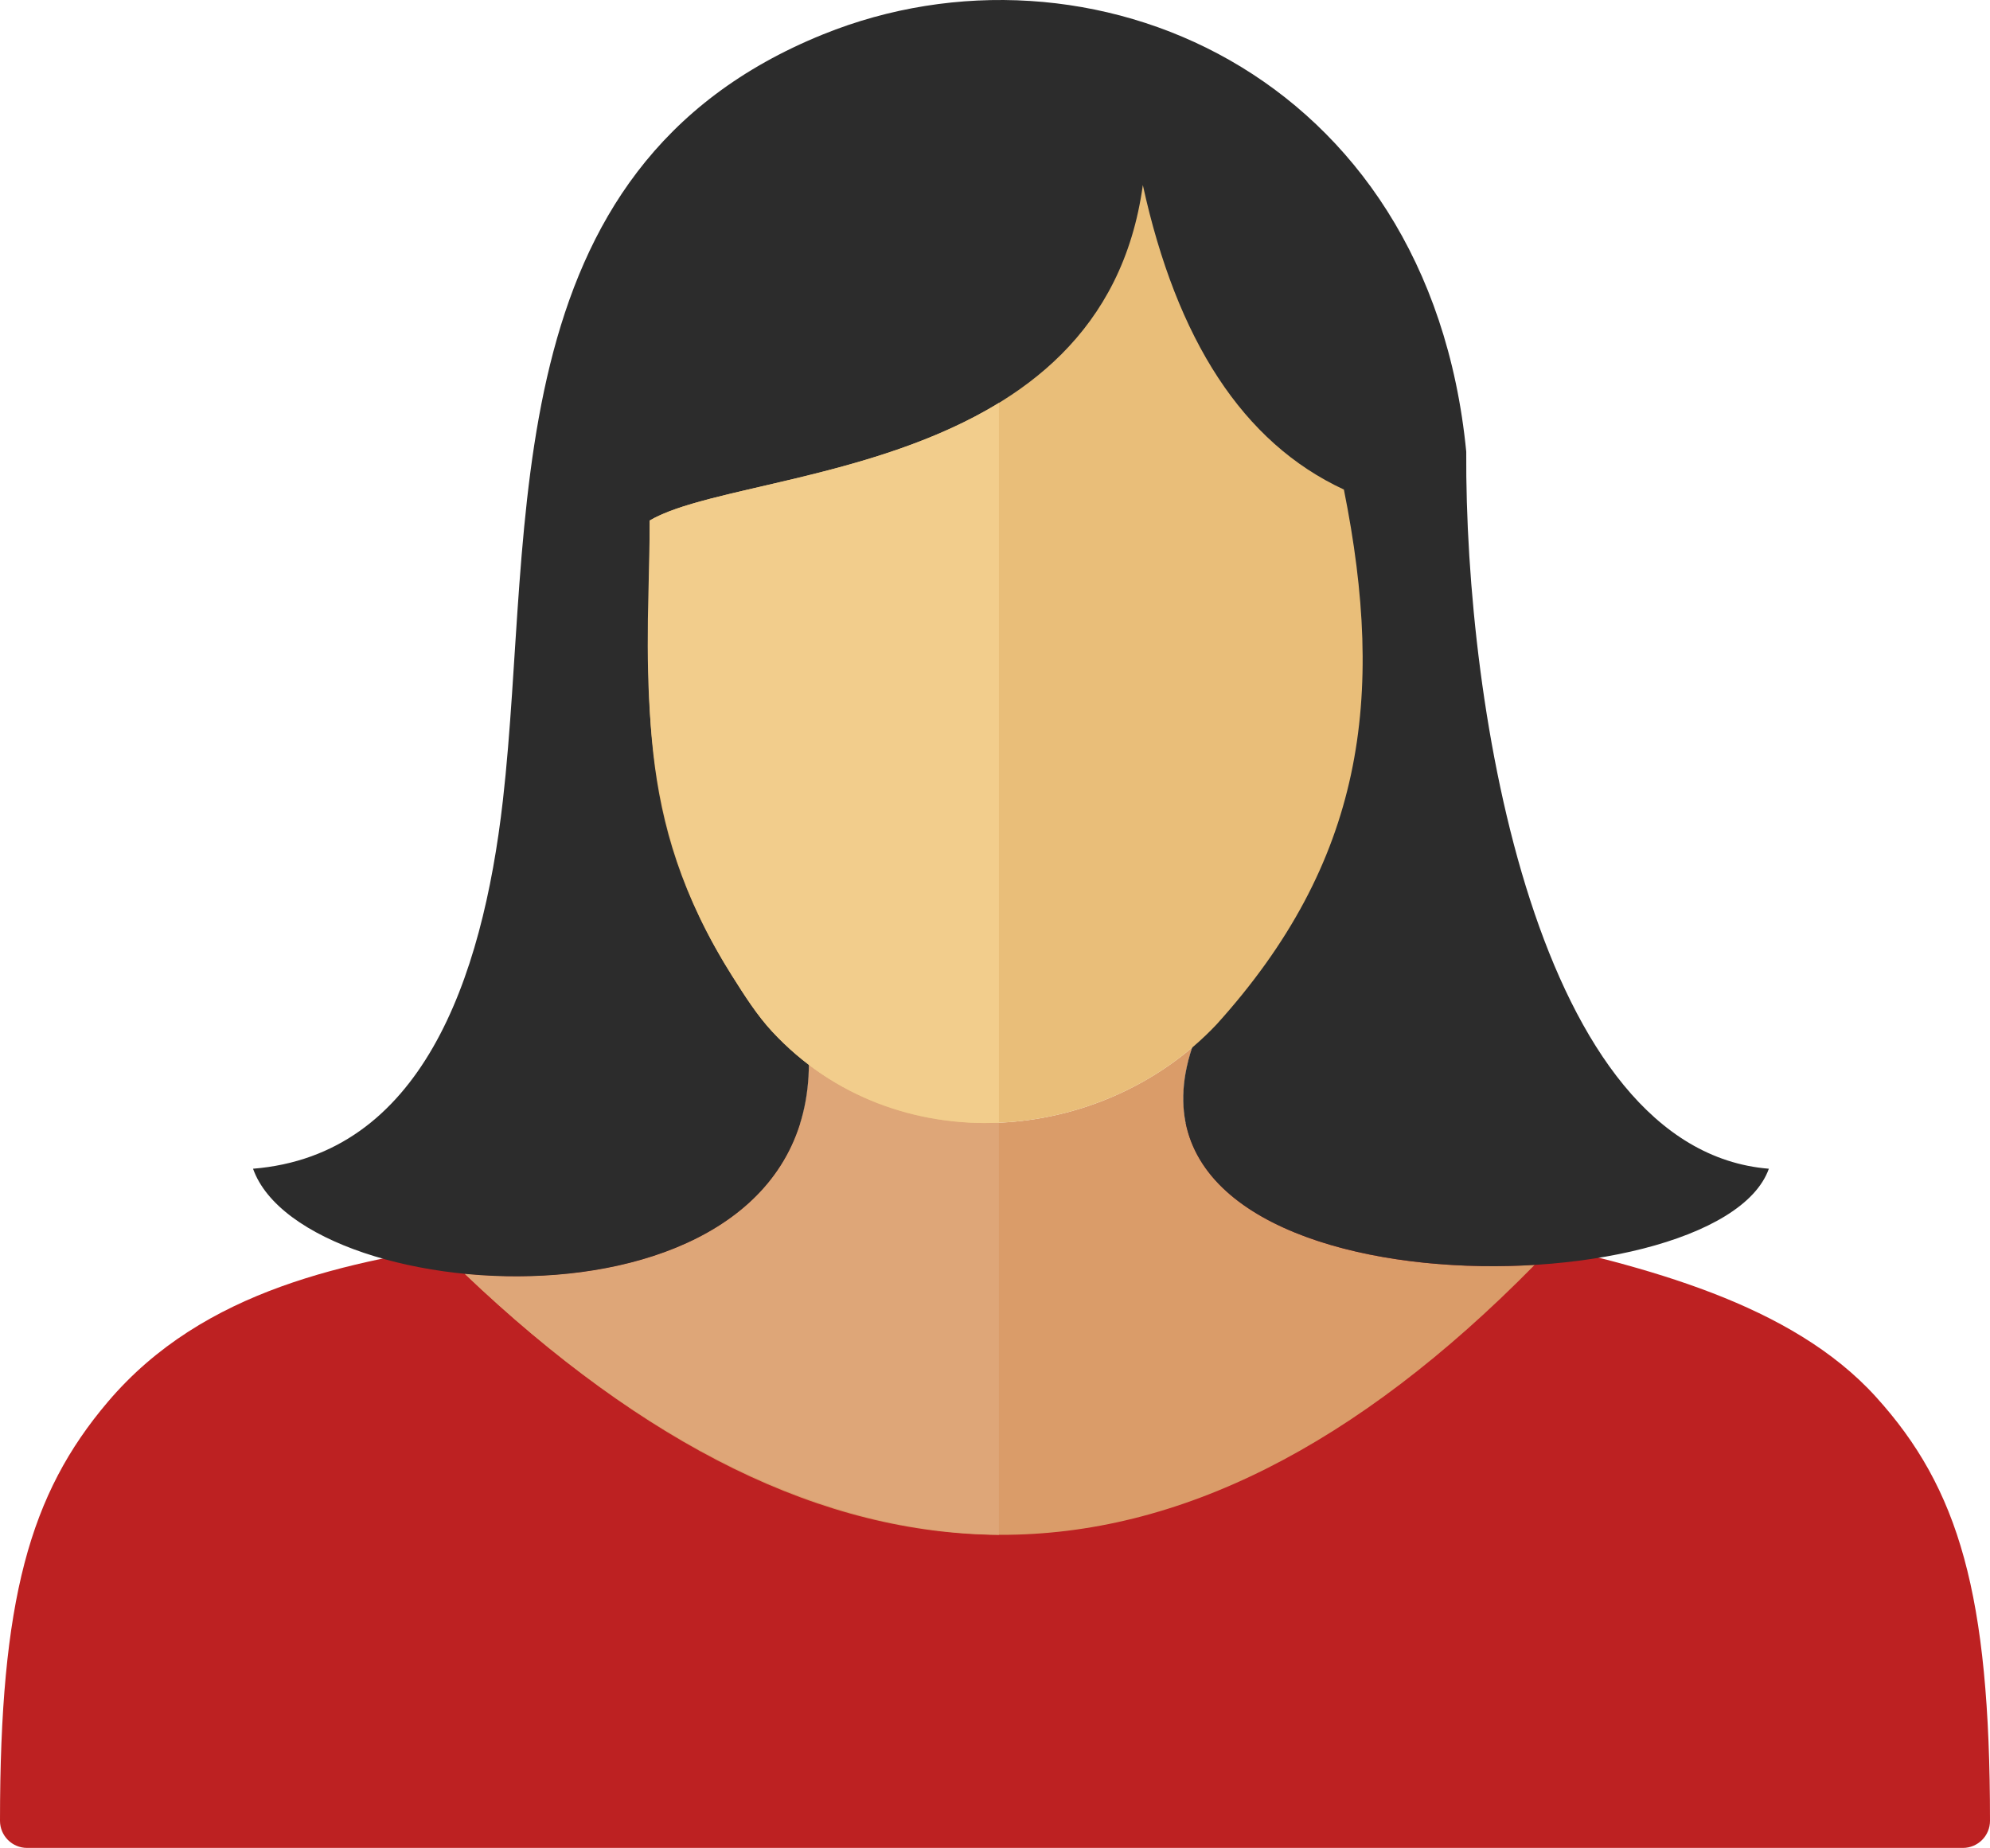
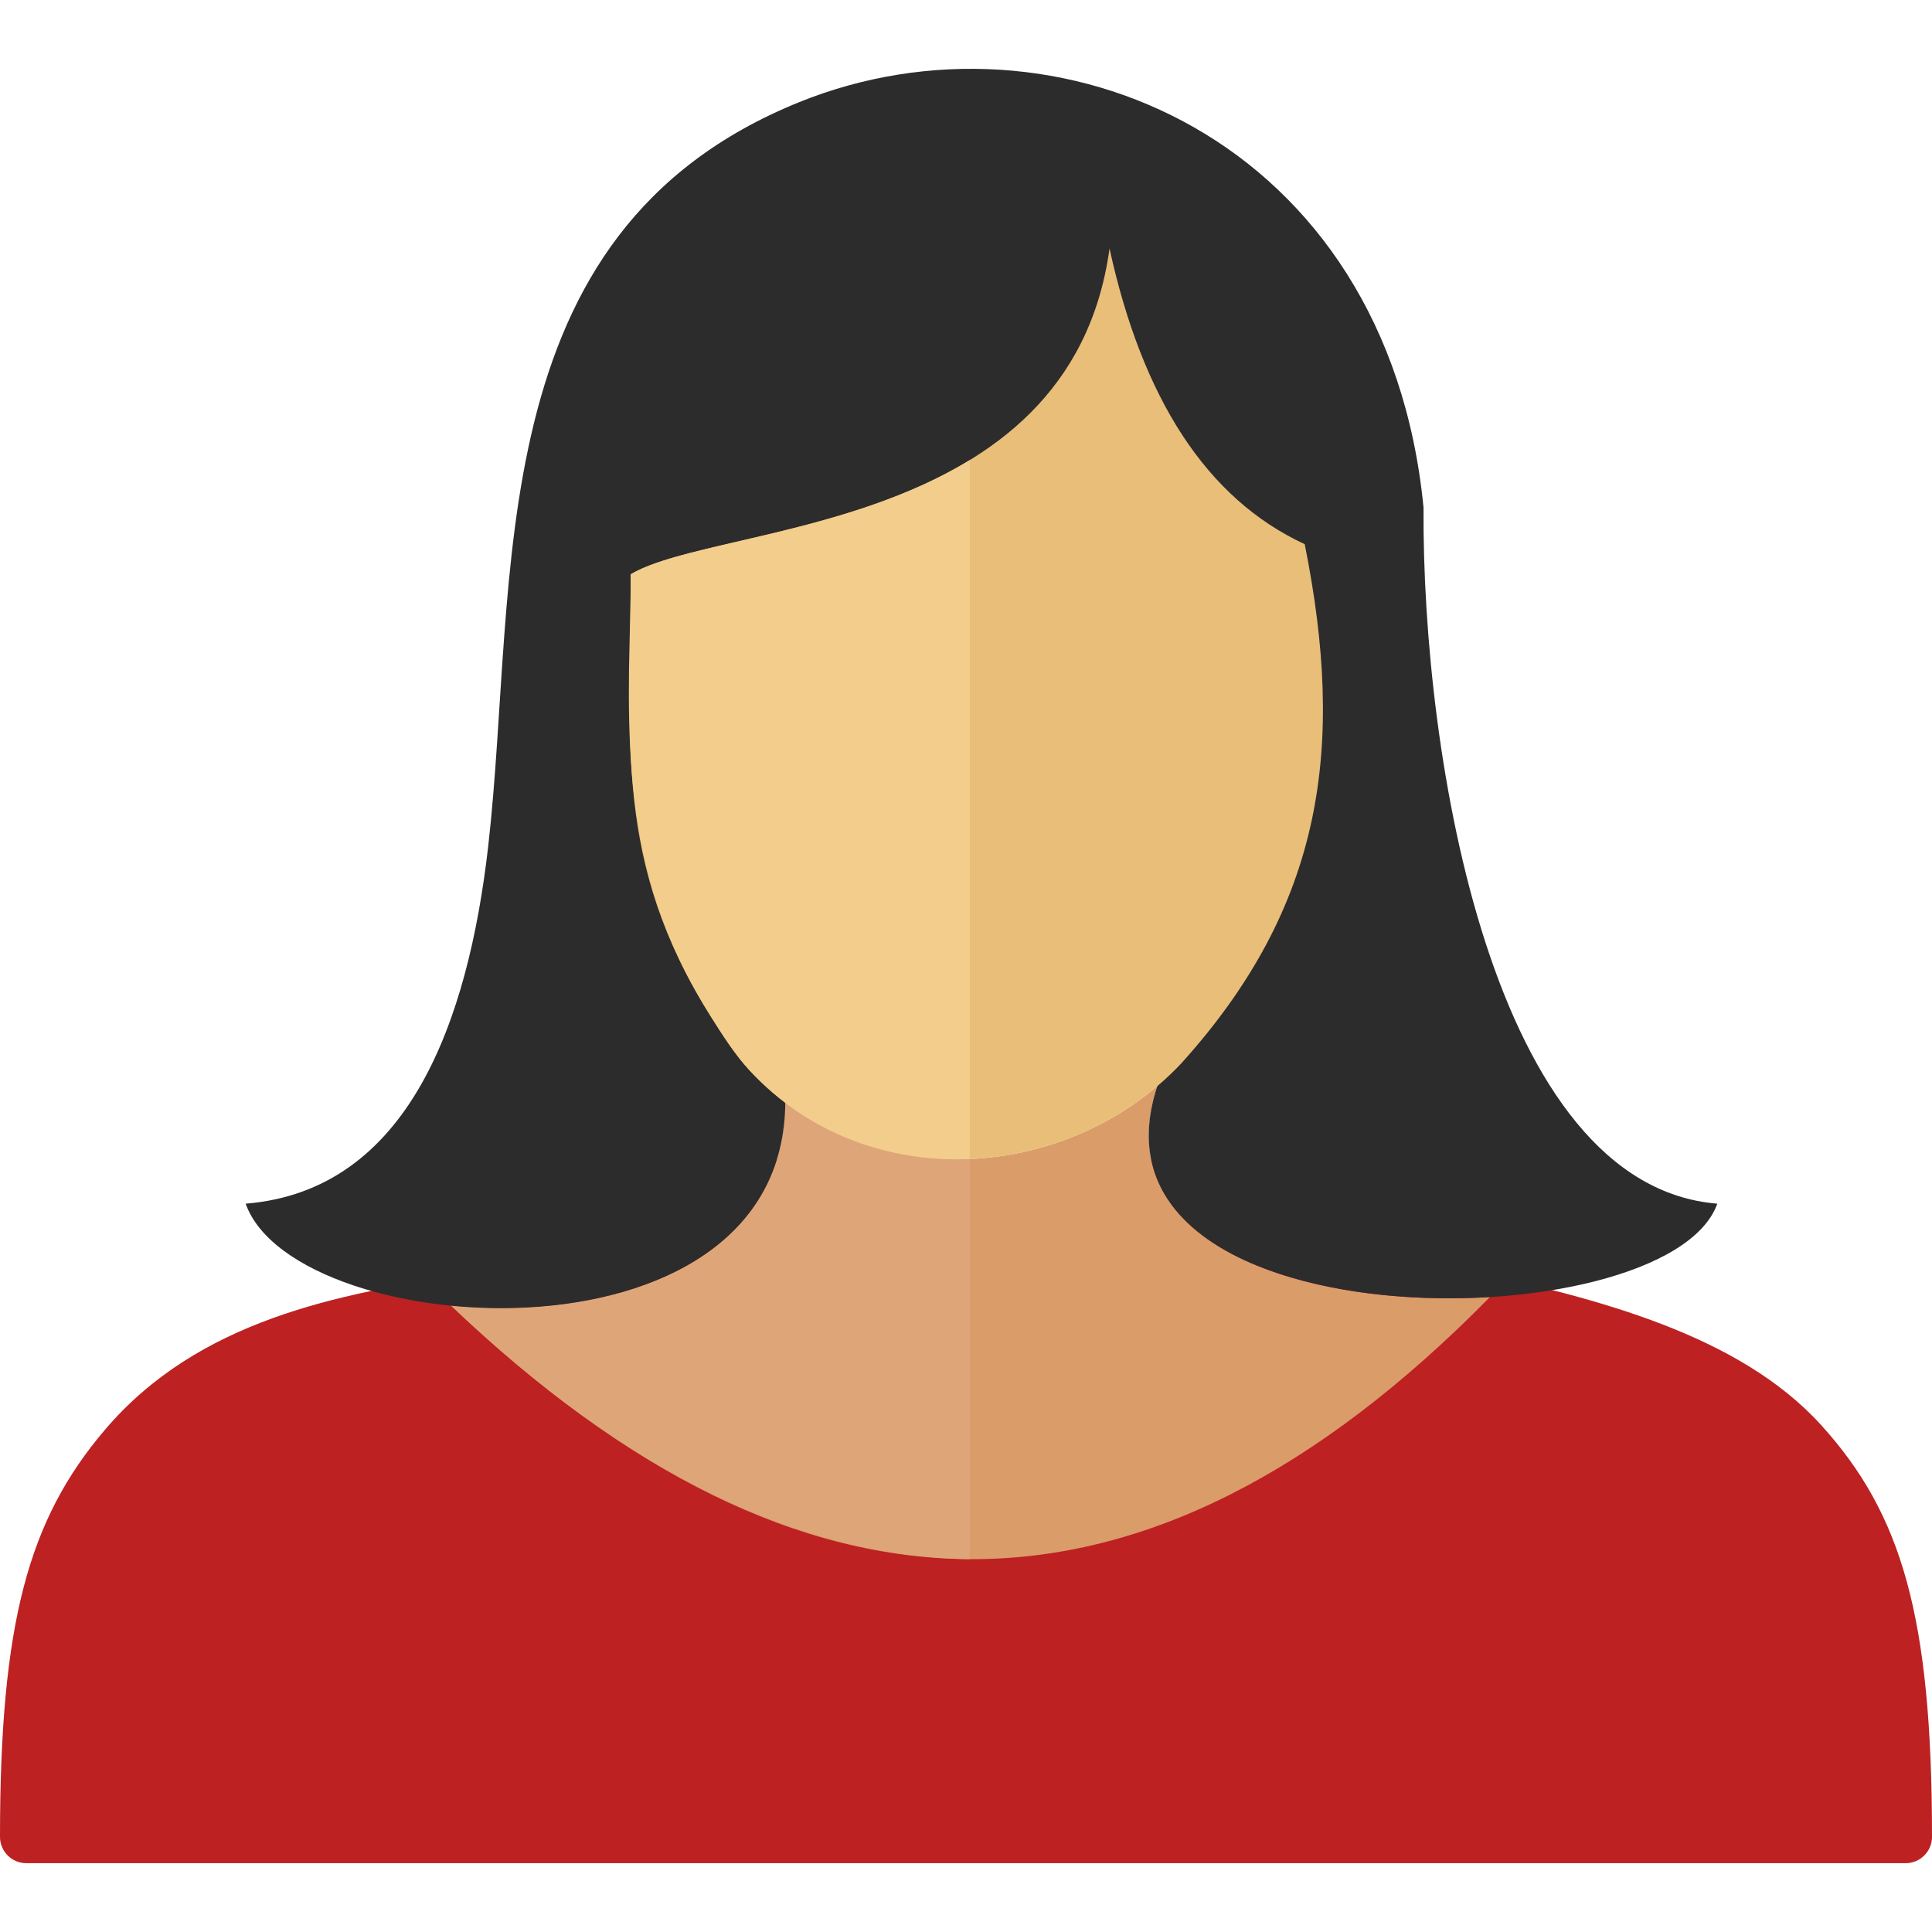
- <svg xmlns="http://www.w3.org/2000/svg" shape-rendering="geometricPrecision" text-rendering="geometricPrecision" image-rendering="optimizeQuality" fill-rule="evenodd" clip-rule="evenodd" viewBox="0 0 512 475.524">
+ <svg xmlns="http://www.w3.org/2000/svg" width="40px" height="40px" shape-rendering="geometricPrecision" text-rendering="geometricPrecision" image-rendering="optimizeQuality" fill-rule="evenodd" clip-rule="evenodd" viewBox="0 0 512 475.524">
  <path fill="#BD2122" d="M308.872 288.993c24.349 32.256 130.224 22.481 173.742 70.421C504.015 382.999 512 410.212 512 468.548c0 3.849-3.122 6.976-6.971 6.976H6.971c-3.849 0-6.971-3.127-6.971-6.976 0-56.802 7.567-84.046 27.739-107.798 49.545-58.383 148.701-27.81 174.243-71.757h106.89z" />
  <path fill="#DA9C69" d="M119.573 327.784c92.702 88.384 183.067 91.504 275.277-2.29-47.114 2.883-102.058-12.878-88.211-55.622l-.015-.217c-27.444 23.193-69.286 26.568-98.523 4.357-.333 43.832-48.093 57.748-88.528 53.772z" />
  <path fill="#DEA678" d="M119.557 327.784c45.885 43.749 92.208 66.606 137.453 67.168v-106c-16.851.505-34.825-4.244-48.909-14.948-.328 43.845-48.101 57.761-88.544 53.78z" />
  <path fill="#2C2C2C" d="M65.103 300.749c43.118-3.502 58.969-48.297 64.28-94.745 8.092-71.107-3.133-162.594 82.446-197.184 67.956-27.481 155.832 9.513 165.417 107.416-.4 66.529 18.309 179.679 77.856 184.513-13.189 37.138-173.831 38.332-147.829-32.799-31.904 21.986-64.107 23.926-99.257 2.101 4.231 76.55-129.724 67.836-142.913 30.698z" />
  <path fill="#E9BE79" d="M312.975 263.652c37.824-41.834 43.569-83.941 32.789-137.677-26.004-12.053-43.013-38.547-51.727-78.355-10.411 75.787-103.484 72.534-126.887 86.323 0 44.47-4.604 76.221 21.159 117.085 3.286 5.218 6.492 10.252 10.366 14.429 31.272 33.72 84.741 29.498 114.3-1.805z" />
  <path fill="#F2CD8C" d="M257.011 103.678c-32.047 19.62-74.999 21.509-89.864 30.266 0 6.379-.157 12.414-.307 18.19-1.057 39.017 1.828 67.744 21.467 98.898 3.288 5.214 6.499 10.248 10.368 14.424 15.77 17.001 37.188 24.358 58.336 23.458V103.678z" />
</svg>
